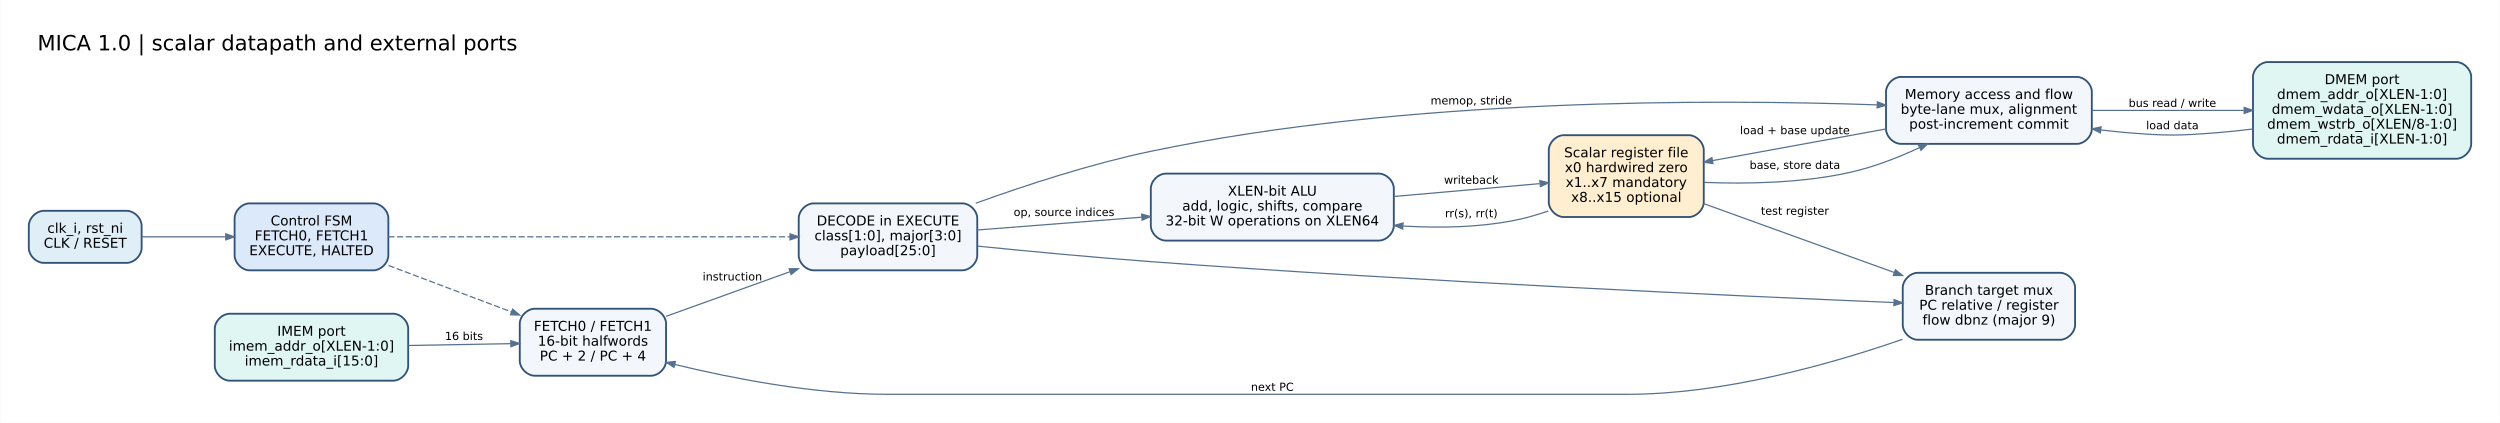
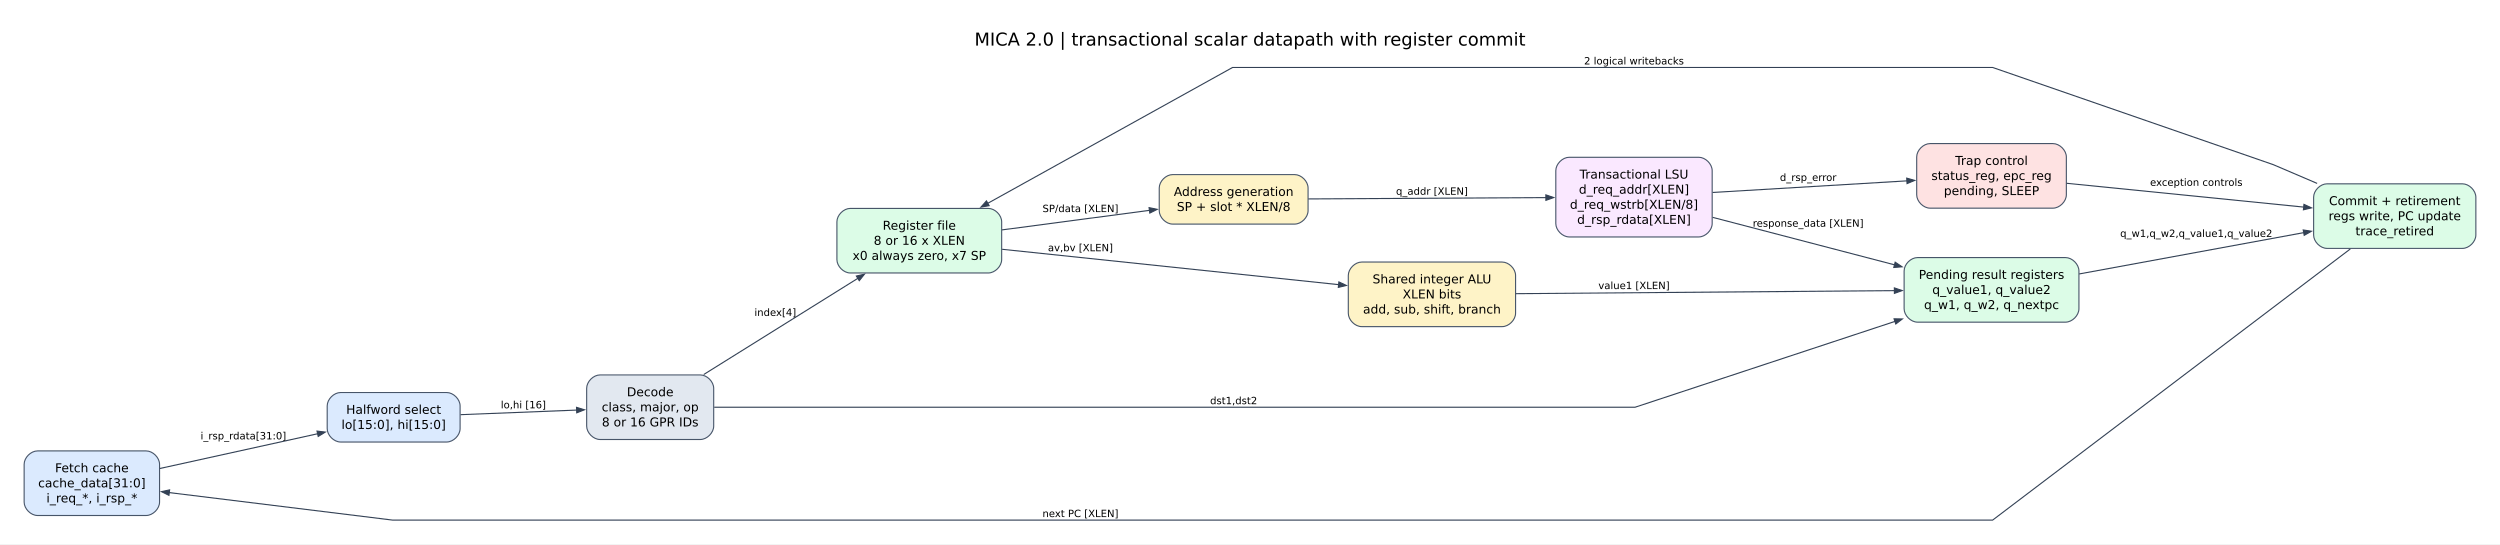
- <svg xmlns="http://www.w3.org/2000/svg" width="2016pt" height="341pt" viewBox="0.00 0.00 2016.08 341.08">
-   <g id="graph0" class="graph" transform="scale(1 1) rotate(0) translate(23.04 318.04)">
-     <polygon fill="white" stroke="transparent" points="-23.04,23.04 -23.04,-318.04 1993.04,-318.04 1993.04,23.04 -23.04,23.04" />
-     <text text-anchor="middle" x="200.5" y="-277.4" font-family="DejaVu Sans" font-size="17.00">MICA 1.0 | scalar datapath and external ports</text>
+ <svg xmlns="http://www.w3.org/2000/svg" width="2237pt" height="487pt" viewBox="0.00 0.00 2236.98 486.95">
+   <g id="graph0" class="graph" transform="scale(1 1) rotate(0) translate(21.6 465.35)">
+     <polygon fill="white" stroke="none" points="-21.6,21.6 -21.6,-465.35 2215.38,-465.35 2215.38,21.6 -21.6,21.6" />
+     <text text-anchor="middle" x="1096.89" y="-424.55" font-family="DejaVu Sans" font-size="16.00">MICA 2.0 | transactional scalar datapath with register commit</text>
    <g id="node1" class="node">
-       <path fill="#e0eef7" stroke="#335277" stroke-width="1.5" d="M79,-148C79,-148 12,-148 12,-148 6,-148 0,-142 0,-136 0,-136 0,-118 0,-118 0,-112 6,-106 12,-106 12,-106 79,-106 79,-106 85,-106 91,-112 91,-118 91,-118 91,-136 91,-136 91,-142 85,-148 79,-148" />
-       <text text-anchor="middle" x="45.5" y="-130.2" font-family="DejaVu Sans" font-size="11.00">clk_i, rst_ni</text>
-       <text text-anchor="middle" x="45.5" y="-118.2" font-family="DejaVu Sans" font-size="11.00">CLK / RESET</text>
+       <path fill="#dbeafe" stroke="#475569" d="M109.17,-61.89C109.17,-61.89 12,-61.89 12,-61.89 6,-61.89 0,-55.89 0,-49.89 0,-49.89 0,-16.11 0,-16.11 0,-10.11 6,-4.11 12,-4.11 12,-4.11 109.17,-4.11 109.17,-4.11 115.17,-4.11 121.17,-10.11 121.17,-16.11 121.17,-16.11 121.17,-49.89 121.17,-49.89 121.17,-55.89 115.17,-61.89 109.17,-61.89" />
+       <text text-anchor="middle" x="60.59" y="-42.8" font-family="DejaVu Sans" font-size="11.00">Fetch cache</text>
+       <text text-anchor="middle" x="60.59" y="-29.3" font-family="DejaVu Sans" font-size="11.00">cache_data[31:0]</text>
+       <text text-anchor="middle" x="60.59" y="-15.8" font-family="DejaVu Sans" font-size="11.00">i_req_*, i_rsp_*</text>
+     </g>
+     <g id="node2" class="node">
+       <path fill="#dbeafe" stroke="#475569" d="M378.09,-114.14C378.09,-114.14 283.17,-114.14 283.17,-114.14 277.17,-114.14 271.17,-108.14 271.17,-102.14 271.17,-102.14 271.17,-81.86 271.17,-81.86 271.17,-75.86 277.17,-69.86 283.17,-69.86 283.17,-69.86 378.09,-69.86 378.09,-69.86 384.09,-69.86 390.09,-75.86 390.09,-81.86 390.09,-81.86 390.09,-102.14 390.09,-102.14 390.09,-108.14 384.09,-114.14 378.09,-114.14" />
+       <text text-anchor="middle" x="330.63" y="-95.05" font-family="DejaVu Sans" font-size="11.00">Halfword select</text>
+       <text text-anchor="middle" x="330.63" y="-81.55" font-family="DejaVu Sans" font-size="11.00">lo[15:0], hi[15:0]</text>
+     </g>
+     <g id="edge1" class="edge">
+       <path fill="none" stroke="#334155" d="M121.41,-46.17C163.3,-55.39 219.31,-67.72 262.69,-77.27" />
+       <polygon fill="#334155" stroke="#334155" points="262.07,-79.64 269.44,-78.75 263.13,-74.85 262.07,-79.64" />
+       <text text-anchor="middle" x="196.17" y="-72.22" font-family="DejaVu Sans" font-size="9.00">i_rsp_rdata[31:0]</text>
+     </g>
+     <g id="node3" class="node">
+       <path fill="#e2e8f0" stroke="#475569" d="M605.01,-129.89C605.01,-129.89 515.34,-129.89 515.34,-129.89 509.34,-129.89 503.34,-123.89 503.34,-117.89 503.34,-117.89 503.34,-84.11 503.34,-84.11 503.34,-78.11 509.34,-72.11 515.34,-72.11 515.34,-72.11 605.01,-72.11 605.01,-72.11 611.01,-72.11 617.01,-78.11 617.01,-84.11 617.01,-84.11 617.01,-117.89 617.01,-117.89 617.01,-123.89 611.01,-129.89 605.01,-129.89" />
+       <text text-anchor="middle" x="560.18" y="-110.8" font-family="DejaVu Sans" font-size="11.00">Decode</text>
+       <text text-anchor="middle" x="560.18" y="-97.3" font-family="DejaVu Sans" font-size="11.00">class, major, op</text>
+       <text text-anchor="middle" x="560.18" y="-83.8" font-family="DejaVu Sans" font-size="11.00">8 or 16 GPR IDs</text>
+     </g>
+     <g id="edge2" class="edge">
+       <path fill="none" stroke="#334155" d="M390.52,-94.33C422.45,-95.59 461.96,-97.15 494.71,-98.45" />
+       <polygon fill="#334155" stroke="#334155" points="494.28,-100.88 501.37,-98.71 494.47,-95.99 494.28,-100.88" />
+       <text text-anchor="middle" x="446.72" y="-100.01" font-family="DejaVu Sans" font-size="9.00">lo,hi [16]</text>
+     </g>
+     <g id="node4" class="node">
+       <path fill="#dcfce7" stroke="#475569" d="M862.68,-278.89C862.68,-278.89 739.26,-278.89 739.26,-278.89 733.26,-278.89 727.26,-272.89 727.26,-266.89 727.26,-266.89 727.26,-233.11 727.26,-233.11 727.26,-227.11 733.26,-221.11 739.26,-221.11 739.26,-221.11 862.68,-221.11 862.68,-221.11 868.68,-221.11 874.68,-227.11 874.68,-233.11 874.68,-233.11 874.68,-266.89 874.68,-266.89 874.68,-272.89 868.68,-278.89 862.68,-278.89" />
+       <text text-anchor="middle" x="800.97" y="-259.8" font-family="DejaVu Sans" font-size="11.00">Register file</text>
+       <text text-anchor="middle" x="800.97" y="-246.3" font-family="DejaVu Sans" font-size="11.00">8 or 16 x XLEN</text>
+       <text text-anchor="middle" x="800.97" y="-232.8" font-family="DejaVu Sans" font-size="11.00">x0 always zero, x7 SP</text>
+     </g>
+     <g id="edge3" class="edge">
+       <path fill="none" stroke="#334155" d="M608.07,-130.26C647.74,-155.02 704.61,-190.5 746.14,-216.41" />
+       <polygon fill="#334155" stroke="#334155" points="744.66,-218.38 751.9,-220.01 747.26,-214.22 744.66,-218.38" />
+       <text text-anchor="middle" x="672.14" y="-182.67" font-family="DejaVu Sans" font-size="9.00">index[4]</text>
+     </g>
+     <g id="node8" class="node">
+       <path fill="#dcfce7" stroke="#475569" d="M1826.61,-234.89C1826.61,-234.89 1694.19,-234.89 1694.19,-234.89 1688.19,-234.89 1682.19,-228.89 1682.19,-222.89 1682.19,-222.89 1682.19,-189.11 1682.19,-189.11 1682.19,-183.11 1688.19,-177.11 1694.19,-177.11 1694.19,-177.11 1826.61,-177.11 1826.61,-177.11 1832.61,-177.11 1838.61,-183.11 1838.61,-189.11 1838.61,-189.11 1838.61,-222.89 1838.61,-222.89 1838.61,-228.89 1832.61,-234.89 1826.61,-234.89" />
+       <text text-anchor="middle" x="1760.4" y="-215.8" font-family="DejaVu Sans" font-size="11.00">Pending result registers</text>
+       <text text-anchor="middle" x="1760.4" y="-202.3" font-family="DejaVu Sans" font-size="11.00">q_value1, q_value2</text>
+       <text text-anchor="middle" x="1760.4" y="-188.8" font-family="DejaVu Sans" font-size="11.00">q_w1, q_w2, q_nextpc</text>
+     </g>
+     <g id="edge9" class="edge">
+       <path fill="none" stroke="#334155" d="M617.46,-101C688.06,-101 799.97,-101 799.97,-101 799.97,-101 799.97,-101 1441.48,-101 1441.48,-101 1580.03,-146.76 1674.2,-177.86" />
+       <polygon fill="#334155" stroke="#334155" points="1673.18,-180.1 1680.6,-179.97 1674.72,-175.45 1673.18,-180.1" />
+       <text text-anchor="middle" x="1082.27" y="-103.7" font-family="DejaVu Sans" font-size="9.00">dst1,dst2</text>
+     </g>
+     <g id="node5" class="node">
+       <path fill="#fef3c7" stroke="#475569" d="M1322.52,-230.89C1322.52,-230.89 1196.85,-230.89 1196.85,-230.89 1190.85,-230.89 1184.85,-224.89 1184.85,-218.89 1184.85,-218.89 1184.85,-185.11 1184.85,-185.11 1184.85,-179.11 1190.85,-173.11 1196.85,-173.11 1196.85,-173.11 1322.52,-173.11 1322.52,-173.11 1328.52,-173.11 1334.52,-179.11 1334.52,-185.11 1334.52,-185.11 1334.52,-218.89 1334.52,-218.89 1334.52,-224.89 1328.52,-230.89 1322.52,-230.89" />
+       <text text-anchor="middle" x="1259.69" y="-211.8" font-family="DejaVu Sans" font-size="11.00">Shared integer ALU</text>
+       <text text-anchor="middle" x="1259.69" y="-198.3" font-family="DejaVu Sans" font-size="11.00">XLEN bits</text>
+       <text text-anchor="middle" x="1259.69" y="-184.8" font-family="DejaVu Sans" font-size="11.00">add, sub, shift, branch</text>
+     </g>
+     <g id="edge4" class="edge">
+       <path fill="none" stroke="#334155" d="M875.1,-242.31C957.28,-233.68 1090.41,-219.69 1176.23,-210.67" />
+       <polygon fill="#334155" stroke="#334155" points="1176.43,-213.11 1183.14,-209.94 1175.92,-208.23 1176.43,-213.11" />
+       <text text-anchor="middle" x="945.18" y="-240.56" font-family="DejaVu Sans" font-size="9.00">av,bv [XLEN]</text>
+     </g>
+     <g id="node6" class="node">
+       <path fill="#fef3c7" stroke="#475569" d="M1136.85,-309.14C1136.85,-309.14 1027.68,-309.14 1027.68,-309.14 1021.68,-309.14 1015.68,-303.14 1015.68,-297.14 1015.68,-297.14 1015.68,-276.86 1015.68,-276.86 1015.68,-270.86 1021.68,-264.86 1027.68,-264.86 1027.68,-264.86 1136.85,-264.86 1136.85,-264.86 1142.85,-264.86 1148.85,-270.86 1148.85,-276.86 1148.85,-276.86 1148.85,-297.14 1148.85,-297.14 1148.85,-303.14 1142.85,-309.14 1136.85,-309.14" />
+       <text text-anchor="middle" x="1082.27" y="-290.05" font-family="DejaVu Sans" font-size="11.00">Address generation</text>
+       <text text-anchor="middle" x="1082.27" y="-276.55" font-family="DejaVu Sans" font-size="11.00">SP + slot * XLEN/8</text>
+     </g>
+     <g id="edge5" class="edge">
+       <path fill="none" stroke="#334155" d="M874.99,-259.67C915.66,-265.06 966.19,-271.75 1007.05,-277.17" />
+       <polygon fill="#334155" stroke="#334155" points="1006.59,-279.58 1013.86,-278.07 1007.24,-274.72 1006.59,-279.58" />
+       <text text-anchor="middle" x="945.18" y="-275.6" font-family="DejaVu Sans" font-size="9.00">SP/data [XLEN]</text>
+     </g>
+     <g id="edge6" class="edge">
+       <path fill="none" stroke="#334155" d="M1334.81,-202.59C1425.28,-203.32 1577.99,-204.55 1673.51,-205.31" />
+       <polygon fill="#334155" stroke="#334155" points="1673.46,-207.76 1680.48,-205.37 1673.5,-202.86 1673.46,-207.76" />
+       <text text-anchor="middle" x="1440.48" y="-206.7" font-family="DejaVu Sans" font-size="9.00">value1 [XLEN]</text>
+     </g>
+     <g id="node7" class="node">
+       <path fill="#fae8ff" stroke="#475569" d="M1498.44,-324.64C1498.44,-324.64 1382.52,-324.64 1382.52,-324.64 1376.52,-324.64 1370.52,-318.64 1370.52,-312.64 1370.52,-312.64 1370.52,-265.36 1370.52,-265.36 1370.52,-259.36 1376.52,-253.36 1382.52,-253.36 1382.52,-253.36 1498.44,-253.36 1498.44,-253.36 1504.44,-253.36 1510.44,-259.36 1510.44,-265.36 1510.44,-265.36 1510.44,-312.64 1510.44,-312.64 1510.44,-318.64 1504.44,-324.64 1498.44,-324.64" />
+       <text text-anchor="middle" x="1440.48" y="-305.55" font-family="DejaVu Sans" font-size="11.00">Transactional LSU</text>
+       <text text-anchor="middle" x="1440.48" y="-292.05" font-family="DejaVu Sans" font-size="11.00">d_req_addr[XLEN]</text>
+       <text text-anchor="middle" x="1440.48" y="-278.55" font-family="DejaVu Sans" font-size="11.00">d_req_wstrb[XLEN/8]</text>
+       <text text-anchor="middle" x="1440.48" y="-265.05" font-family="DejaVu Sans" font-size="11.00">d_rsp_rdata[XLEN]</text>
+     </g>
+     <g id="edge7" class="edge">
+       <path fill="none" stroke="#334155" d="M1149.02,-287.37C1209.14,-287.71 1298.13,-288.21 1361.75,-288.56" />
+       <polygon fill="#334155" stroke="#334155" points="1361.63,-291.01 1368.65,-288.6 1361.66,-286.11 1361.63,-291.01" />
+       <text text-anchor="middle" x="1259.69" y="-291.11" font-family="DejaVu Sans" font-size="9.00">q_addr [XLEN]</text>
+     </g>
+     <g id="edge8" class="edge">
+       <path fill="none" stroke="#334155" d="M1510.86,-270.89C1558.72,-258.39 1622.68,-241.69 1673.73,-228.37" />
+       <polygon fill="#334155" stroke="#334155" points="1674.18,-230.78 1680.34,-226.64 1672.95,-226.04 1674.18,-230.78" />
+       <text text-anchor="middle" x="1596.32" y="-262.48" font-family="DejaVu Sans" font-size="9.00">response_data [XLEN]</text>
    </g>
    <g id="node10" class="node">
-       <path fill="#dce9fa" stroke="#335277" stroke-width="1.5" d="M278,-154C278,-154 178,-154 178,-154 172,-154 166,-148 166,-142 166,-142 166,-112 166,-112 166,-106 172,-100 178,-100 178,-100 278,-100 278,-100 284,-100 290,-106 290,-112 290,-112 290,-142 290,-142 290,-148 284,-154 278,-154" />
-       <text text-anchor="middle" x="228" y="-136.2" font-family="DejaVu Sans" font-size="11.00">Control FSM</text>
-       <text text-anchor="middle" x="228" y="-124.2" font-family="DejaVu Sans" font-size="11.00">FETCH0, FETCH1</text>
-       <text text-anchor="middle" x="228" y="-112.2" font-family="DejaVu Sans" font-size="11.00">EXECUTE, HALTED</text>
+       <path fill="#fee2e2" stroke="#475569" d="M1815.36,-336.89C1815.36,-336.89 1705.44,-336.89 1705.44,-336.89 1699.44,-336.89 1693.44,-330.89 1693.44,-324.89 1693.44,-324.89 1693.44,-291.11 1693.44,-291.11 1693.44,-285.11 1699.44,-279.11 1705.44,-279.11 1705.44,-279.11 1815.36,-279.11 1815.36,-279.11 1821.36,-279.11 1827.36,-285.11 1827.36,-291.11 1827.36,-291.11 1827.36,-324.89 1827.36,-324.89 1827.36,-330.89 1821.36,-336.89 1815.36,-336.89" />
+       <text text-anchor="middle" x="1760.4" y="-317.8" font-family="DejaVu Sans" font-size="11.00">Trap control</text>
+       <text text-anchor="middle" x="1760.4" y="-304.3" font-family="DejaVu Sans" font-size="11.00">status_reg, epc_reg</text>
+       <text text-anchor="middle" x="1760.4" y="-290.8" font-family="DejaVu Sans" font-size="11.00">pending, SLEEP</text>
    </g>
    <g id="edge14" class="edge">
-       <path fill="none" stroke="#56718f" d="M91.12,-127C111.47,-127 136.01,-127 158.61,-127" />
-       <polygon fill="#56718f" stroke="#56718f" points="158.88,-129.45 165.88,-127 158.88,-124.55 158.88,-129.45" />
+       <path fill="none" stroke="#334155" d="M1510.86,-293.15C1562.28,-296.22 1632.27,-300.4 1684.87,-303.55" />
+       <polygon fill="#334155" stroke="#334155" points="1684.52,-305.98 1691.65,-303.95 1684.81,-301.09 1684.52,-305.98" />
+       <text text-anchor="middle" x="1596.32" y="-303.46" font-family="DejaVu Sans" font-size="9.00">d_rsp_error</text>
    </g>
-     <g id="node2" class="node">
-       <path fill="#dff6f2" stroke="#335277" stroke-width="1.5" d="M294,-65C294,-65 162,-65 162,-65 156,-65 150,-59 150,-53 150,-53 150,-23 150,-23 150,-17 156,-11 162,-11 162,-11 294,-11 294,-11 300,-11 306,-17 306,-23 306,-23 306,-53 306,-53 306,-59 300,-65 294,-65" />
-       <text text-anchor="middle" x="228" y="-47.2" font-family="DejaVu Sans" font-size="11.00">IMEM port</text>
-       <text text-anchor="middle" x="228" y="-35.2" font-family="DejaVu Sans" font-size="11.00">imem_addr_o[XLEN-1:0]</text>
-       <text text-anchor="middle" x="228" y="-23.2" font-family="DejaVu Sans" font-size="11.00">imem_rdata_i[15:0]</text>
+     <g id="node9" class="node">
+       <path fill="#dcfce7" stroke="#475569" d="M2181.78,-300.89C2181.78,-300.89 2060.61,-300.89 2060.61,-300.89 2054.61,-300.89 2048.61,-294.89 2048.61,-288.89 2048.61,-288.89 2048.61,-255.11 2048.61,-255.11 2048.61,-249.11 2054.61,-243.11 2060.61,-243.11 2060.61,-243.11 2181.78,-243.11 2181.78,-243.11 2187.78,-243.11 2193.78,-249.11 2193.78,-255.11 2193.78,-255.11 2193.78,-288.89 2193.78,-288.89 2193.78,-294.89 2187.78,-300.89 2181.78,-300.89" />
+       <text text-anchor="middle" x="2121.2" y="-281.8" font-family="DejaVu Sans" font-size="11.00">Commit + retirement</text>
+       <text text-anchor="middle" x="2121.2" y="-268.3" font-family="DejaVu Sans" font-size="11.00">regs write, PC update</text>
+       <text text-anchor="middle" x="2121.2" y="-254.8" font-family="DejaVu Sans" font-size="11.00">trace_retired</text>
    </g>
-     <g id="node3" class="node">
-       <path fill="#f3f7fb" stroke="#335277" stroke-width="1.5" d="M502,-69C502,-69 408,-69 408,-69 402,-69 396,-63 396,-57 396,-57 396,-27 396,-27 396,-21 402,-15 408,-15 408,-15 502,-15 502,-15 508,-15 514,-21 514,-27 514,-27 514,-57 514,-57 514,-63 508,-69 502,-69" />
-       <text text-anchor="middle" x="455" y="-51.2" font-family="DejaVu Sans" font-size="11.00">FETCH0 / FETCH1</text>
-       <text text-anchor="middle" x="455" y="-39.2" font-family="DejaVu Sans" font-size="11.00">16-bit halfwords</text>
-       <text text-anchor="middle" x="455" y="-27.2" font-family="DejaVu Sans" font-size="11.00">PC + 2 / PC + 4</text>
+     <g id="edge10" class="edge">
+       <path fill="none" stroke="#334155" d="M1838.81,-220.24C1898.13,-231.15 1979.73,-246.16 2039.79,-257.21" />
+       <polygon fill="#334155" stroke="#334155" points="2039.3,-259.61 2046.62,-258.47 2040.18,-254.79 2039.3,-259.61" />
+       <text text-anchor="middle" x="1943.61" y="-253.35" font-family="DejaVu Sans" font-size="9.00">q_w1,q_w2,q_value1,q_value2</text>
    </g>
-     <g id="edge1" class="edge">
-       <path fill="none" stroke="#56718f" d="M306.12,-39.37C332.98,-39.85 362.84,-40.38 388.65,-40.84" />
-       <polygon fill="#56718f" stroke="#56718f" points="388.77,-43.29 395.82,-40.97 388.86,-38.39 388.77,-43.29" />
-       <text text-anchor="middle" x="351" y="-43.8" font-family="DejaVu Sans" font-size="9.00">16 bits</text>
-     </g>
-     <g id="node4" class="node">
-       <path fill="#f3f7fb" stroke="#335277" stroke-width="1.5" d="M753,-154C753,-154 633,-154 633,-154 627,-154 621,-148 621,-142 621,-142 621,-112 621,-112 621,-106 627,-100 633,-100 633,-100 753,-100 753,-100 759,-100 765,-106 765,-112 765,-112 765,-142 765,-142 765,-148 759,-154 753,-154" />
-       <text text-anchor="middle" x="693" y="-136.2" font-family="DejaVu Sans" font-size="11.00">DECODE in EXECUTE</text>
-       <text text-anchor="middle" x="693" y="-124.2" font-family="DejaVu Sans" font-size="11.00">class[1:0], major[3:0]</text>
-       <text text-anchor="middle" x="693" y="-112.2" font-family="DejaVu Sans" font-size="11.00">payload[25:0]</text>
-     </g>
-     <g id="edge2" class="edge">
-       <path fill="none" stroke="#56718f" d="M514.03,-62.9C544.1,-73.73 581.25,-87.11 613.81,-98.84" />
-       <polygon fill="#56718f" stroke="#56718f" points="613.27,-101.25 620.69,-101.32 614.93,-96.64 613.27,-101.25" />
-       <text text-anchor="middle" x="567.5" y="-91.8" font-family="DejaVu Sans" font-size="9.00">instruction</text>
-     </g>
-     <g id="node6" class="node">
-       <path fill="#f3f7fb" stroke="#335277" stroke-width="1.5" d="M1089,-178C1089,-178 917,-178 917,-178 911,-178 905,-172 905,-166 905,-166 905,-136 905,-136 905,-130 911,-124 917,-124 917,-124 1089,-124 1089,-124 1095,-124 1101,-130 1101,-136 1101,-136 1101,-166 1101,-166 1101,-172 1095,-178 1089,-178" />
-       <text text-anchor="middle" x="1003" y="-160.2" font-family="DejaVu Sans" font-size="11.00">XLEN-bit ALU</text>
-       <text text-anchor="middle" x="1003" y="-148.2" font-family="DejaVu Sans" font-size="11.00">add, logic, shifts, compare</text>
-       <text text-anchor="middle" x="1003" y="-136.2" font-family="DejaVu Sans" font-size="11.00">32-bit W operations on XLEN64</text>
-     </g>
-     <g id="edge3" class="edge">
-       <path fill="none" stroke="#56718f" d="M765.05,-132.54C804.34,-135.6 853.91,-139.46 897.54,-142.86" />
-       <polygon fill="#56718f" stroke="#56718f" points="897.6,-145.32 904.77,-143.42 897.98,-140.44 897.6,-145.32" />
-       <text text-anchor="middle" x="835" y="-143.8" font-family="DejaVu Sans" font-size="9.00">op, source indices</text>
-     </g>
-     <g id="node7" class="node">
-       <path fill="#f3f7fb" stroke="#335277" stroke-width="1.5" d="M1638.5,-98C1638.5,-98 1523.5,-98 1523.5,-98 1517.5,-98 1511.5,-92 1511.5,-86 1511.5,-86 1511.5,-56 1511.5,-56 1511.5,-50 1517.5,-44 1523.5,-44 1523.5,-44 1638.5,-44 1638.5,-44 1644.5,-44 1650.5,-50 1650.5,-56 1650.5,-56 1650.5,-86 1650.5,-86 1650.5,-92 1644.5,-98 1638.5,-98" />
-       <text text-anchor="middle" x="1581" y="-80.2" font-family="DejaVu Sans" font-size="11.00">Branch target mux</text>
-       <text text-anchor="middle" x="1581" y="-68.2" font-family="DejaVu Sans" font-size="11.00">PC relative / register</text>
-       <text text-anchor="middle" x="1581" y="-56.2" font-family="DejaVu Sans" font-size="11.00">flow dbnz (major 9)</text>
+     <g id="edge12" class="edge">
+       <path fill="none" stroke="#334155" d="M2081.46,-242.63C1988.68,-172.3 1761.4,0 1761.4,0 329.63,0 329.63,0 329.63,0 329.63,0 208.84,-14.87 129.43,-24.65" />
+       <polygon fill="#334155" stroke="#334155" points="129.56,-22.16 122.91,-25.45 130.16,-27.03 129.56,-22.16" />
+       <text text-anchor="middle" x="945.18" y="-2.7" font-family="DejaVu Sans" font-size="9.00">next PC [XLEN]</text>
    </g>
    <g id="edge11" class="edge">
-       <path fill="none" stroke="#56718f" d="M765.24,-119.51C806.1,-115.4 858.4,-110.45 905,-107 1122.16,-90.92 1379.14,-79.24 1504.12,-74.03" />
-       <polygon fill="#56718f" stroke="#56718f" points="1504.54,-76.46 1511.43,-73.72 1504.34,-71.56 1504.54,-76.46" />
-     </g>
-     <g id="node8" class="node">
-       <path fill="#f3f7fb" stroke="#335277" stroke-width="1.5" d="M1652,-256C1652,-256 1510,-256 1510,-256 1504,-256 1498,-250 1498,-244 1498,-244 1498,-214 1498,-214 1498,-208 1504,-202 1510,-202 1510,-202 1652,-202 1652,-202 1658,-202 1664,-208 1664,-214 1664,-214 1664,-244 1664,-244 1664,-250 1658,-256 1652,-256" />
-       <text text-anchor="middle" x="1581" y="-238.2" font-family="DejaVu Sans" font-size="11.00">Memory access and flow</text>
-       <text text-anchor="middle" x="1581" y="-226.2" font-family="DejaVu Sans" font-size="11.00">byte-lane mux, alignment</text>
-       <text text-anchor="middle" x="1581" y="-214.2" font-family="DejaVu Sans" font-size="11.00">post-increment commit</text>
-     </g>
-     <g id="edge6" class="edge">
-       <path fill="none" stroke="#56718f" d="M763.76,-154.1C804.37,-168.79 856.9,-185.94 905,-196 1111.26,-239.14 1360.35,-237.99 1490.65,-233.46" />
-       <polygon fill="#56718f" stroke="#56718f" points="1491,-235.9 1497.91,-233.2 1490.83,-231 1491,-235.9" />
-       <text text-anchor="middle" x="1163.5" y="-233.8" font-family="DejaVu Sans" font-size="9.00">memop, stride</text>
-     </g>
-     <g id="node5" class="node">
-       <path fill="#ffeecf" stroke="#335277" stroke-width="1.5" d="M1339,-209C1339,-209 1238,-209 1238,-209 1232,-209 1226,-203 1226,-197 1226,-197 1226,-155 1226,-155 1226,-149 1232,-143 1238,-143 1238,-143 1339,-143 1339,-143 1345,-143 1351,-149 1351,-155 1351,-155 1351,-197 1351,-197 1351,-203 1345,-209 1339,-209" />
-       <text text-anchor="middle" x="1288.5" y="-191.2" font-family="DejaVu Sans" font-size="11.00">Scalar register file</text>
-       <text text-anchor="middle" x="1288.5" y="-179.2" font-family="DejaVu Sans" font-size="11.00">x0 hardwired zero</text>
-       <text text-anchor="middle" x="1288.5" y="-167.2" font-family="DejaVu Sans" font-size="11.00">x1..x7 mandatory</text>
-       <text text-anchor="middle" x="1288.5" y="-155.2" font-family="DejaVu Sans" font-size="11.00">x8..x15 optional</text>
-     </g>
-     <g id="edge4" class="edge">
-       <path fill="none" stroke="#56718f" d="M1225.62,-147.85C1216.2,-144.6 1206.47,-141.81 1197,-140 1168.59,-134.56 1137.43,-134.03 1108.59,-135.72" />
-       <polygon fill="#56718f" stroke="#56718f" points="1108.14,-133.29 1101.32,-136.19 1108.46,-138.18 1108.14,-133.29" />
-       <text text-anchor="middle" x="1163.5" y="-142.8" font-family="DejaVu Sans" font-size="9.00">rr(s), rr(t)</text>
-     </g>
-     <g id="edge12" class="edge">
-       <path fill="none" stroke="#56718f" d="M1351.11,-153.73C1395.96,-137.52 1456.97,-115.47 1504.72,-98.21" />
-       <polygon fill="#56718f" stroke="#56718f" points="1505.61,-100.49 1511.36,-95.81 1503.95,-95.88 1505.61,-100.49" />
-       <text text-anchor="middle" x="1424.5" y="-144.8" font-family="DejaVu Sans" font-size="9.00">test register</text>
-     </g>
-     <g id="edge7" class="edge">
-       <path fill="none" stroke="#56718f" d="M1351.29,-170.92C1386.24,-169.56 1430.52,-170.4 1469,-179 1487.85,-183.21 1507.38,-190.79 1524.71,-198.79" />
-       <polygon fill="#56718f" stroke="#56718f" points="1524.11,-201.22 1531.49,-201.99 1526.2,-196.79 1524.11,-201.22" />
-       <text text-anchor="middle" x="1424.5" y="-181.8" font-family="DejaVu Sans" font-size="9.00">base, store data</text>
-     </g>
-     <g id="edge5" class="edge">
-       <path fill="none" stroke="#56718f" d="M1101.17,-159.57C1139.78,-162.97 1183.3,-166.81 1218.56,-169.92" />
-       <polygon fill="#56718f" stroke="#56718f" points="1218.77,-172.4 1225.96,-170.57 1219.2,-167.52 1218.77,-172.4" />
-       <text text-anchor="middle" x="1163.5" y="-169.8" font-family="DejaVu Sans" font-size="9.00">writeback</text>
+       <path fill="none" stroke="#334155" d="M2051.75,-301.26C2030.54,-310.34 2012.61,-318 2012.61,-318 2012.61,-318 1761.4,-405 1761.4,-405 1081.27,-405 1081.27,-405 1081.27,-405 1081.27,-405 944.2,-328.93 862.11,-283.38" />
+       <polygon fill="#334155" stroke="#334155" points="863.46,-281.33 856.16,-280.07 861.09,-285.61 863.46,-281.33" />
+       <text text-anchor="middle" x="1440.48" y="-407.7" font-family="DejaVu Sans" font-size="9.00">2 logical writebacks</text>
    </g>
    <g id="edge13" class="edge">
-       <path fill="none" stroke="#56718f" d="M1511.3,-44.36C1453.15,-24.21 1367.12,0 1289.5,0 692,0 692,0 692,0 633.49,0 568.07,-12.67 520.98,-24.09" />
-       <polygon fill="#56718f" stroke="#56718f" points="520.38,-21.71 514.16,-25.76 521.55,-26.47 520.38,-21.71" />
-       <text text-anchor="middle" x="1003" y="-2.8" font-family="DejaVu Sans" font-size="9.00">next PC</text>
-     </g>
-     <g id="edge10" class="edge">
-       <path fill="none" stroke="#56718f" d="M1497.8,-214C1453.74,-205.96 1400.07,-196.17 1358.24,-188.54" />
-       <polygon fill="#56718f" stroke="#56718f" points="1358.43,-186.09 1351.11,-187.24 1357.55,-190.91 1358.43,-186.09" />
-       <text text-anchor="middle" x="1424.5" y="-209.8" font-family="DejaVu Sans" font-size="9.00">load + base update</text>
-     </g>
-     <g id="node9" class="node">
-       <path fill="#dff6f2" stroke="#335277" stroke-width="1.5" d="M1958,-268C1958,-268 1806,-268 1806,-268 1800,-268 1794,-262 1794,-256 1794,-256 1794,-202 1794,-202 1794,-196 1800,-190 1806,-190 1806,-190 1958,-190 1958,-190 1964,-190 1970,-196 1970,-202 1970,-202 1970,-256 1970,-256 1970,-262 1964,-268 1958,-268" />
-       <text text-anchor="middle" x="1882" y="-250.2" font-family="DejaVu Sans" font-size="11.00">DMEM port</text>
-       <text text-anchor="middle" x="1882" y="-238.2" font-family="DejaVu Sans" font-size="11.00">dmem_addr_o[XLEN-1:0]</text>
-       <text text-anchor="middle" x="1882" y="-226.2" font-family="DejaVu Sans" font-size="11.00">dmem_wdata_o[XLEN-1:0]</text>
-       <text text-anchor="middle" x="1882" y="-214.2" font-family="DejaVu Sans" font-size="11.00">dmem_wstrb_o[XLEN/8-1:0]</text>
-       <text text-anchor="middle" x="1882" y="-202.2" font-family="DejaVu Sans" font-size="11.00">dmem_rdata_i[XLEN-1:0]</text>
-     </g>
-     <g id="edge8" class="edge">
-       <path fill="none" stroke="#56718f" d="M1664.1,-229C1702.02,-229 1747.26,-229 1786.59,-229" />
-       <polygon fill="#56718f" stroke="#56718f" points="1786.86,-231.45 1793.86,-229 1786.86,-226.55 1786.86,-231.45" />
-       <text text-anchor="middle" x="1729" y="-231.8" font-family="DejaVu Sans" font-size="9.00">bus read / write</text>
-     </g>
-     <g id="edge9" class="edge">
-       <path fill="none" stroke="#56718f" d="M1793.76,-213.99C1784.08,-212.76 1774.35,-211.72 1765,-211 1733.09,-208.54 1724.9,-208.43 1693,-211 1685.99,-211.56 1678.76,-212.33 1671.51,-213.22" />
-       <polygon fill="#56718f" stroke="#56718f" points="1670.89,-210.83 1664.26,-214.15 1671.51,-215.69 1670.89,-210.83" />
-       <text text-anchor="middle" x="1729" y="-213.8" font-family="DejaVu Sans" font-size="9.00">load data</text>
-     </g>
-     <g id="edge15" class="edge">
-       <path fill="none" stroke="#56718f" stroke-dasharray="5,2" d="M290.19,-103.89C320.92,-92.27 358.16,-78.21 389.37,-66.42" />
-       <polygon fill="#56718f" stroke="#56718f" points="390.24,-68.7 395.93,-63.94 388.51,-64.12 390.24,-68.7" />
-     </g>
-     <g id="edge16" class="edge">
-       <path fill="none" stroke="#56718f" stroke-dasharray="5,2" d="M290.01,-127C373.29,-127 522.63,-127 613.97,-127" />
-       <polygon fill="#56718f" stroke="#56718f" points="613.99,-129.45 620.99,-127 613.99,-124.55 613.99,-129.45" />
+       <path fill="none" stroke="#334155" d="M1827.63,-301.36C1887.51,-295.35 1975.82,-286.49 2039.74,-280.07" />
+       <polygon fill="#334155" stroke="#334155" points="2039.97,-282.51 2046.69,-279.38 2039.48,-277.64 2039.97,-282.51" />
+       <text text-anchor="middle" x="1943.61" y="-299.06" font-family="DejaVu Sans" font-size="9.00">exception controls</text>
    </g>
  </g>
</svg>
